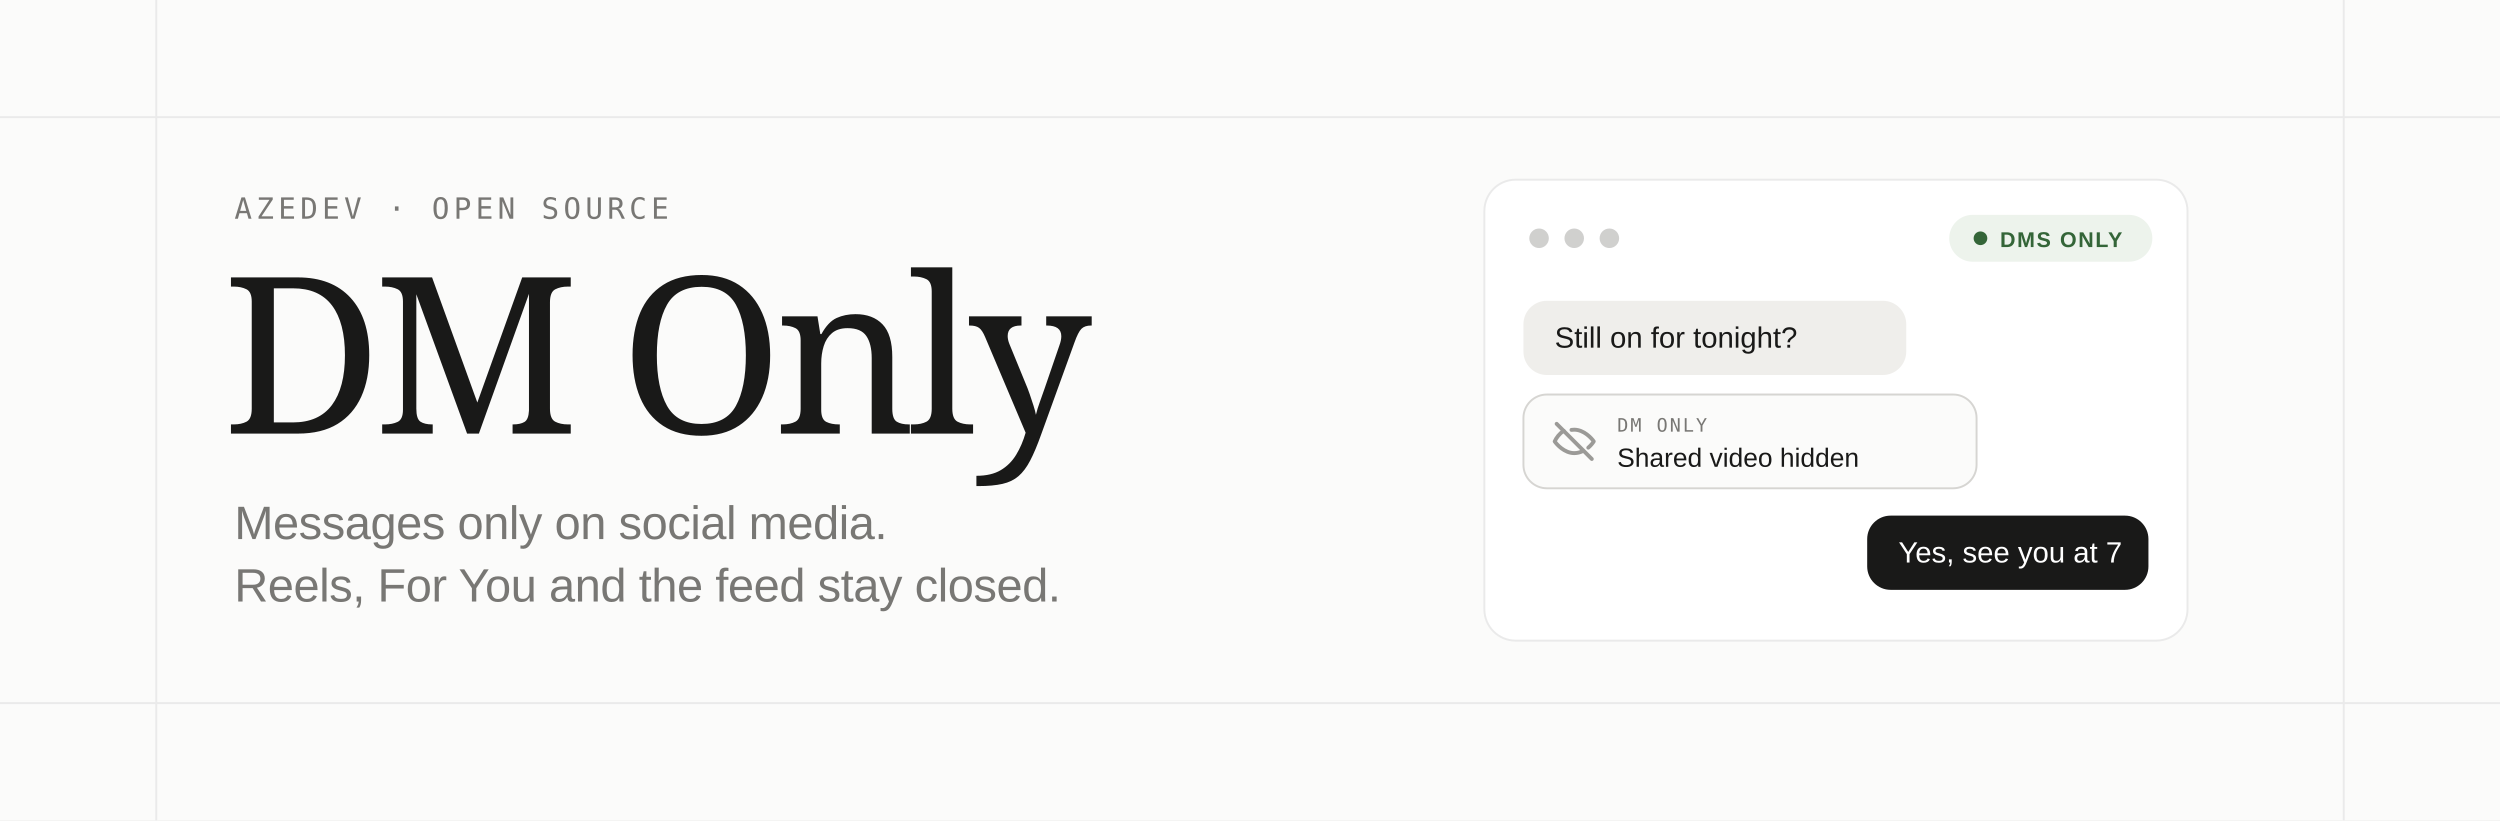
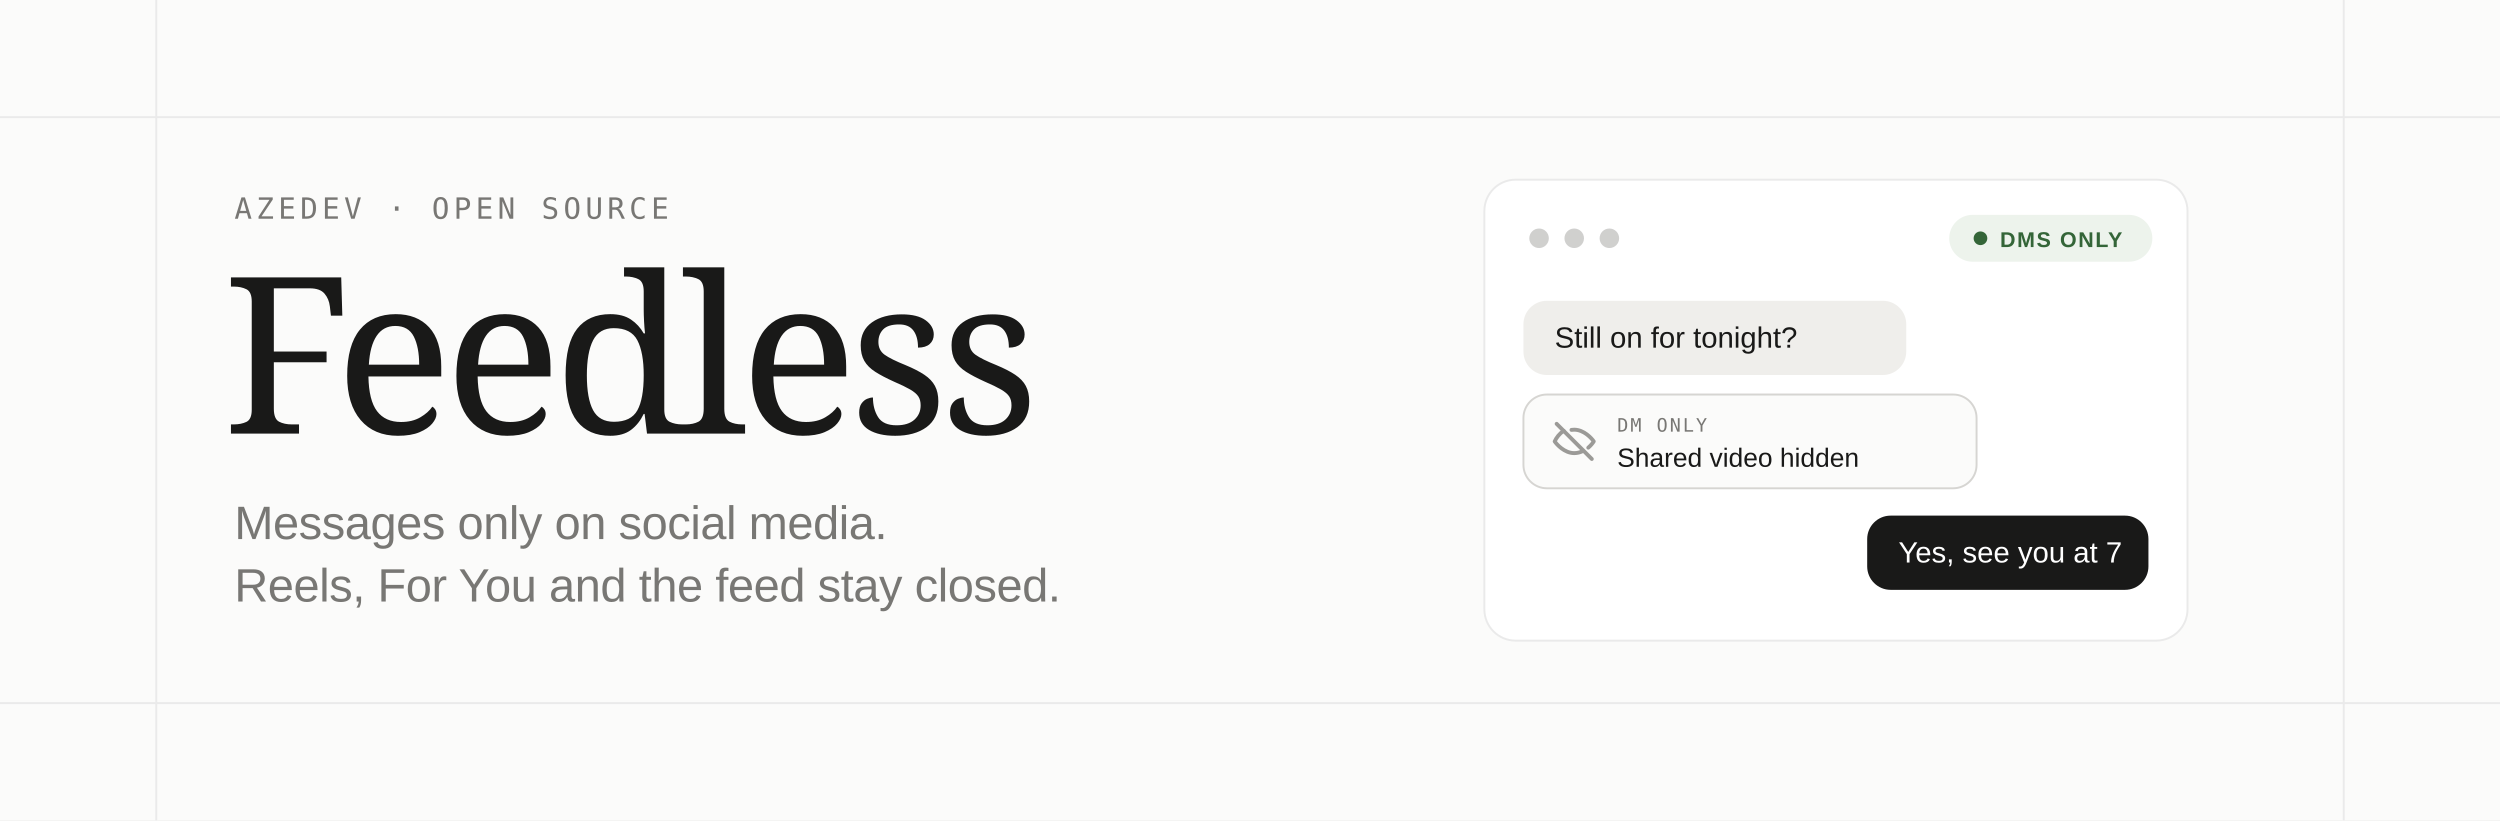
- <svg xmlns="http://www.w3.org/2000/svg" width="1280" height="420" viewBox="0 0 1280 420" role="img" aria-label="DM Only — messages only on social media">
+ <svg xmlns="http://www.w3.org/2000/svg" width="1280" height="420" viewBox="0 0 1280 420" role="img" aria-label="Feedless — messages only on social media">
  <style>
    .bg { fill: #fbfbfa; }
    .ink { fill: #191918; }
    .muted { fill: #787774; }
    .line { stroke: #eaeaea; }
    .card { fill: #ffffff; stroke: #eaeaea; }
    .bubble-in { fill: #efeeeb; }
    .bubble-out { fill: #191918; }
    .bubble-out-text { fill: #ffffff; }
    .pill-bg { fill: #edf3ec; }
    .pill-ink { fill: #346538; }
    .blocked { fill: #fbfbfa; stroke: #d6d5d2; }
    .serif { font-family: "New York", "Iowan Old Style", Charter, Georgia, serif; }
    .sans { font-family: -apple-system, BlinkMacSystemFont, "SF Pro Text", "Helvetica Neue", Arial, sans-serif; }
    .mono { font-family: "SF Mono", "JetBrains Mono", Menlo, Consolas, monospace; }
    @media (prefers-color-scheme: dark) {
      .bg { fill: #191919; }
      .ink { fill: #ededec; }
      .muted { fill: #9b9a97; }
      .line { stroke: #2c2c2b; }
      .card { fill: #202020; stroke: #2c2c2b; }
      .bubble-in { fill: #2c2c2b; }
      .bubble-out { fill: #ededec; }
      .bubble-out-text { fill: #111111; }
      .pill-bg { fill: #233024; }
      .pill-ink { fill: #8cc492; }
      .blocked { fill: #191919; stroke: #3a3a39; }
    }
  </style>
  <rect class="bg" width="1280" height="420" />
  <g class="line" stroke-width="1">
    <line x1="0" y1="60" x2="1280" y2="60" />
    <line x1="0" y1="360" x2="1280" y2="360" />
    <line x1="80" y1="0" x2="80" y2="420" />
    <line x1="1200" y1="0" x2="1200" y2="420" />
  </g>
  <text x="120" y="112" class="mono muted" font-size="15" letter-spacing="2.2">AZEDEV · OPEN SOURCE</text>
-   <text x="114" y="222" class="serif ink" font-size="112" letter-spacing="-4">DM Only</text>
+   <text x="114" y="222" class="serif ink" font-size="112" letter-spacing="-4">Feedless</text>
  <text x="120" y="276" class="sans muted" font-size="24" letter-spacing="-0.2">Messages only on social media.</text>
  <text x="120" y="308" class="sans muted" font-size="24" letter-spacing="-0.2">Reels, For You and the feed stay closed.</text>
  <g transform="translate(760 92)">
    <rect class="card" width="360" height="236" rx="16" stroke-width="1" />
    <circle cx="28" cy="30" r="5" class="muted" opacity="0.35" />
    <circle cx="46" cy="30" r="5" class="muted" opacity="0.35" />
    <circle cx="64" cy="30" r="5" class="muted" opacity="0.35" />
    <rect x="238" y="18" width="104" height="24" rx="12" class="pill-bg" />
    <circle cx="254" cy="30" r="3.5" class="pill-ink" />
    <text x="264" y="34.5" class="sans pill-ink" font-size="11" font-weight="600" letter-spacing="0.8">DMS ONLY</text>
    <rect x="20" y="62" width="196" height="38" rx="12" class="bubble-in" />
    <text x="36" y="86" class="sans ink" font-size="15">Still on for tonight?</text>
    <rect x="20" y="110" width="232" height="48" rx="12" class="blocked" stroke-width="1" />
    <g transform="translate(34 122)" fill="none" stroke="#9b9a97" stroke-width="2" stroke-linecap="round" stroke-linejoin="round">
      <path d="M3 3l18 18" />
      <path d="M10.6 6.1A9.8 9.8 0 0 1 12 6c5 0 9 4.5 10 6-.4.7-1.4 2-2.8 3.2M6.6 6.6C4.4 8 2.8 10.2 2 12c1 1.5 5 6 10 6 1.6 0 3-.4 4.3-1" />
    </g>
    <text x="68" y="129" class="mono muted" font-size="9.5" letter-spacing="1">DM ONLY</text>
    <text x="68" y="147" class="sans ink" font-size="13.5">Shared video hidden</text>
    <rect x="196" y="172" width="144" height="38" rx="12" class="bubble-out" />
    <text x="212" y="196" class="sans bubble-out-text" font-size="15">Yes, see you at 7</text>
  </g>
</svg>
